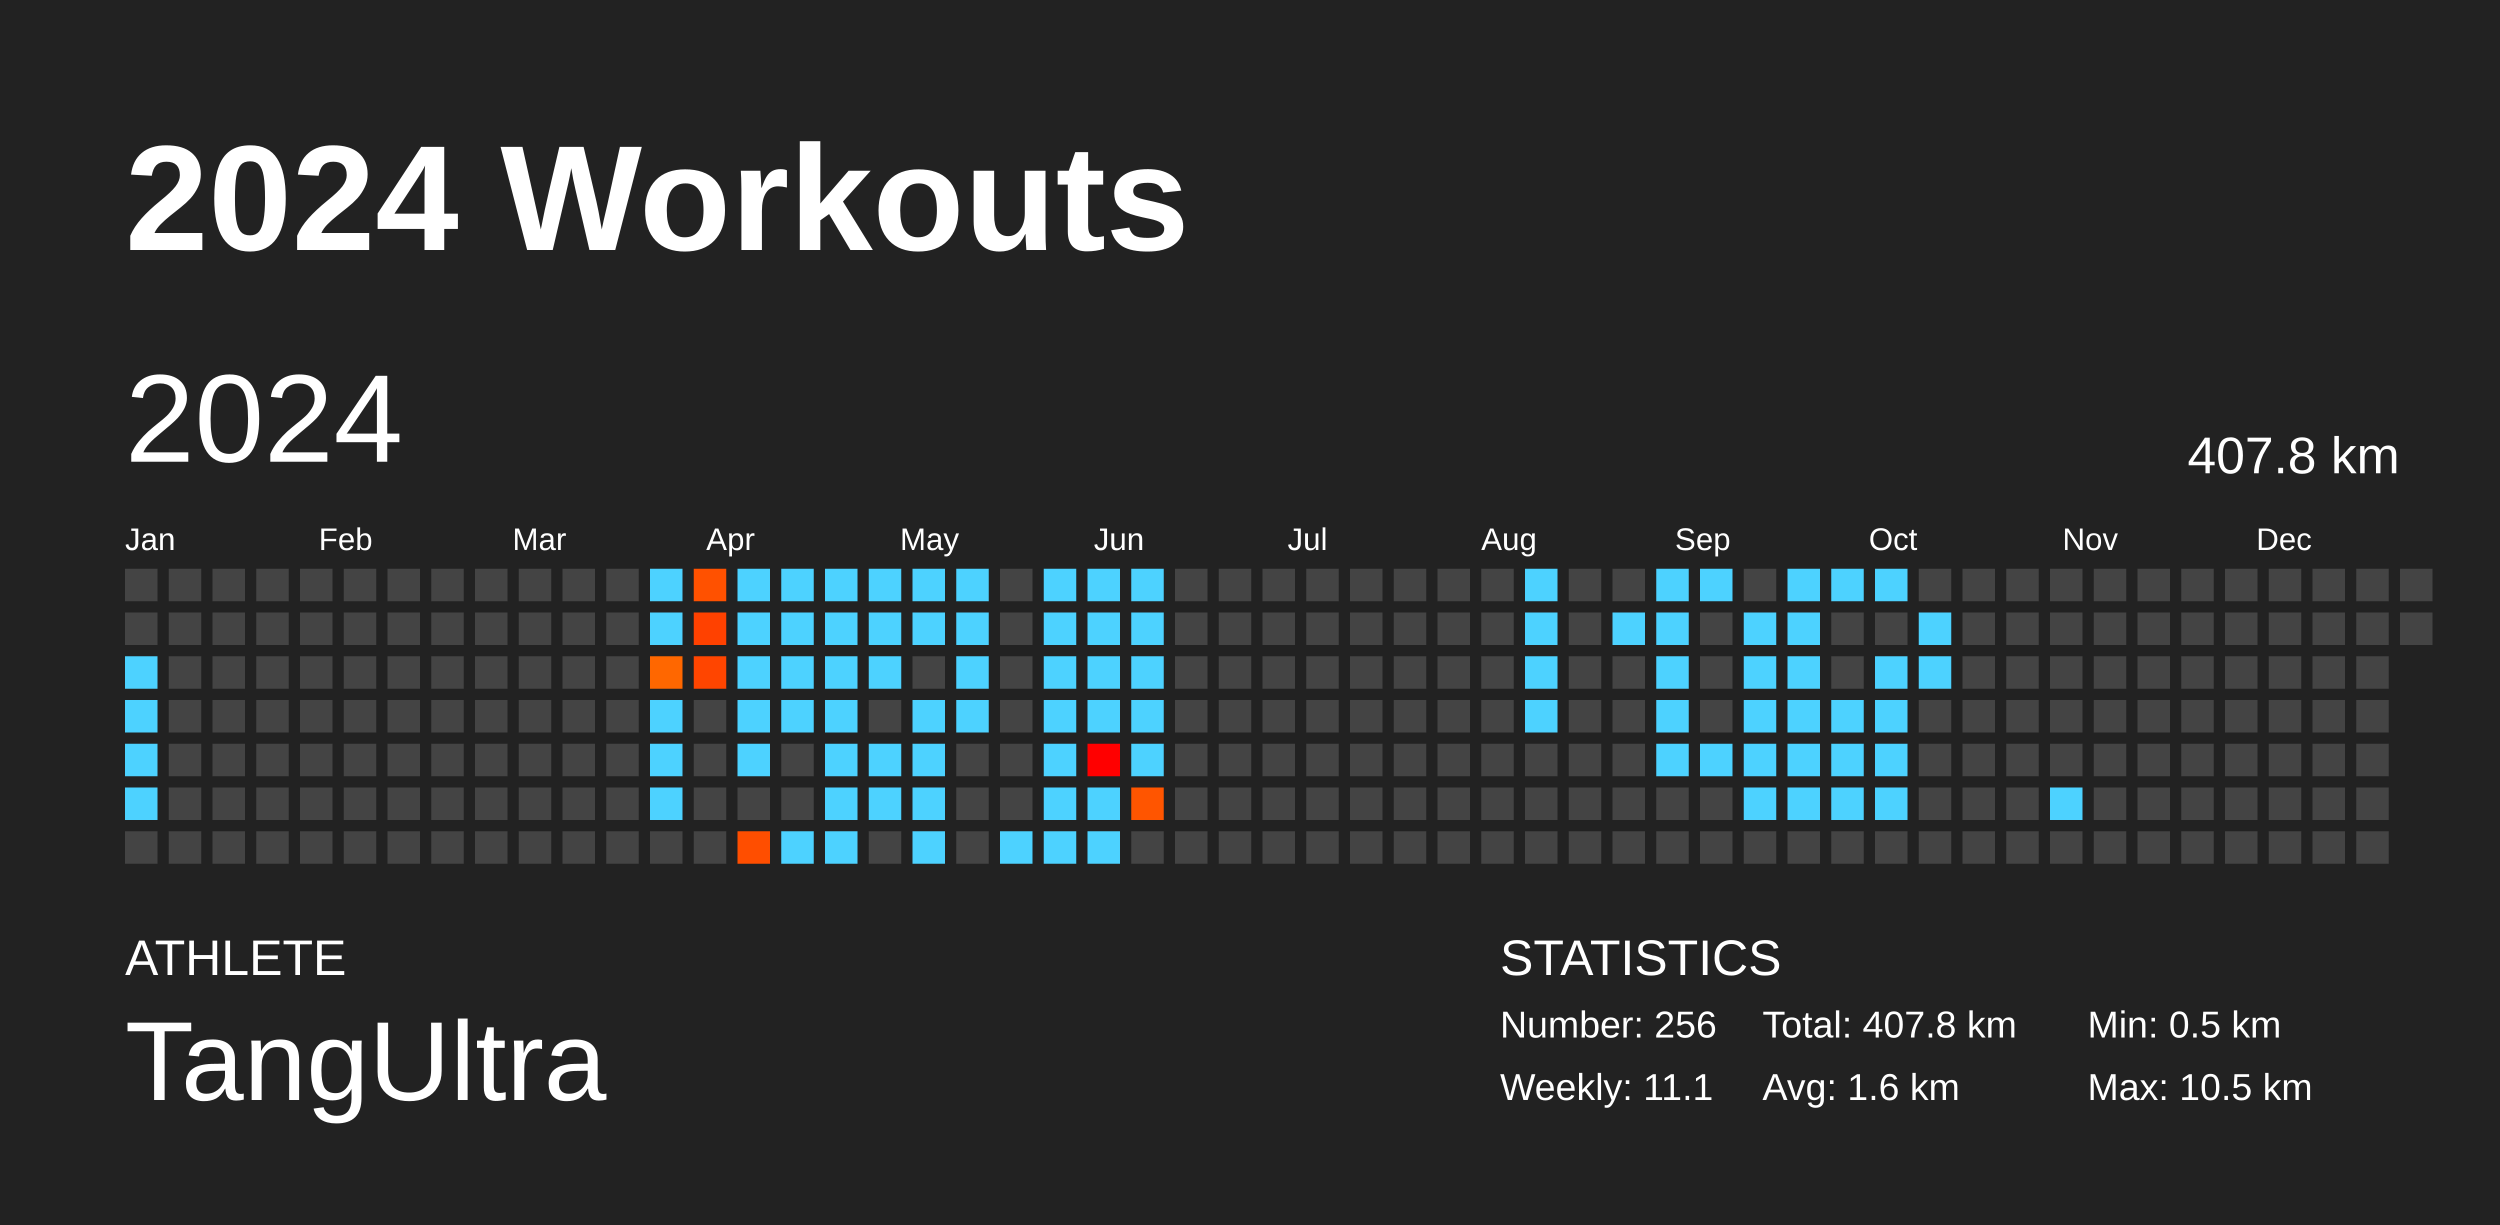
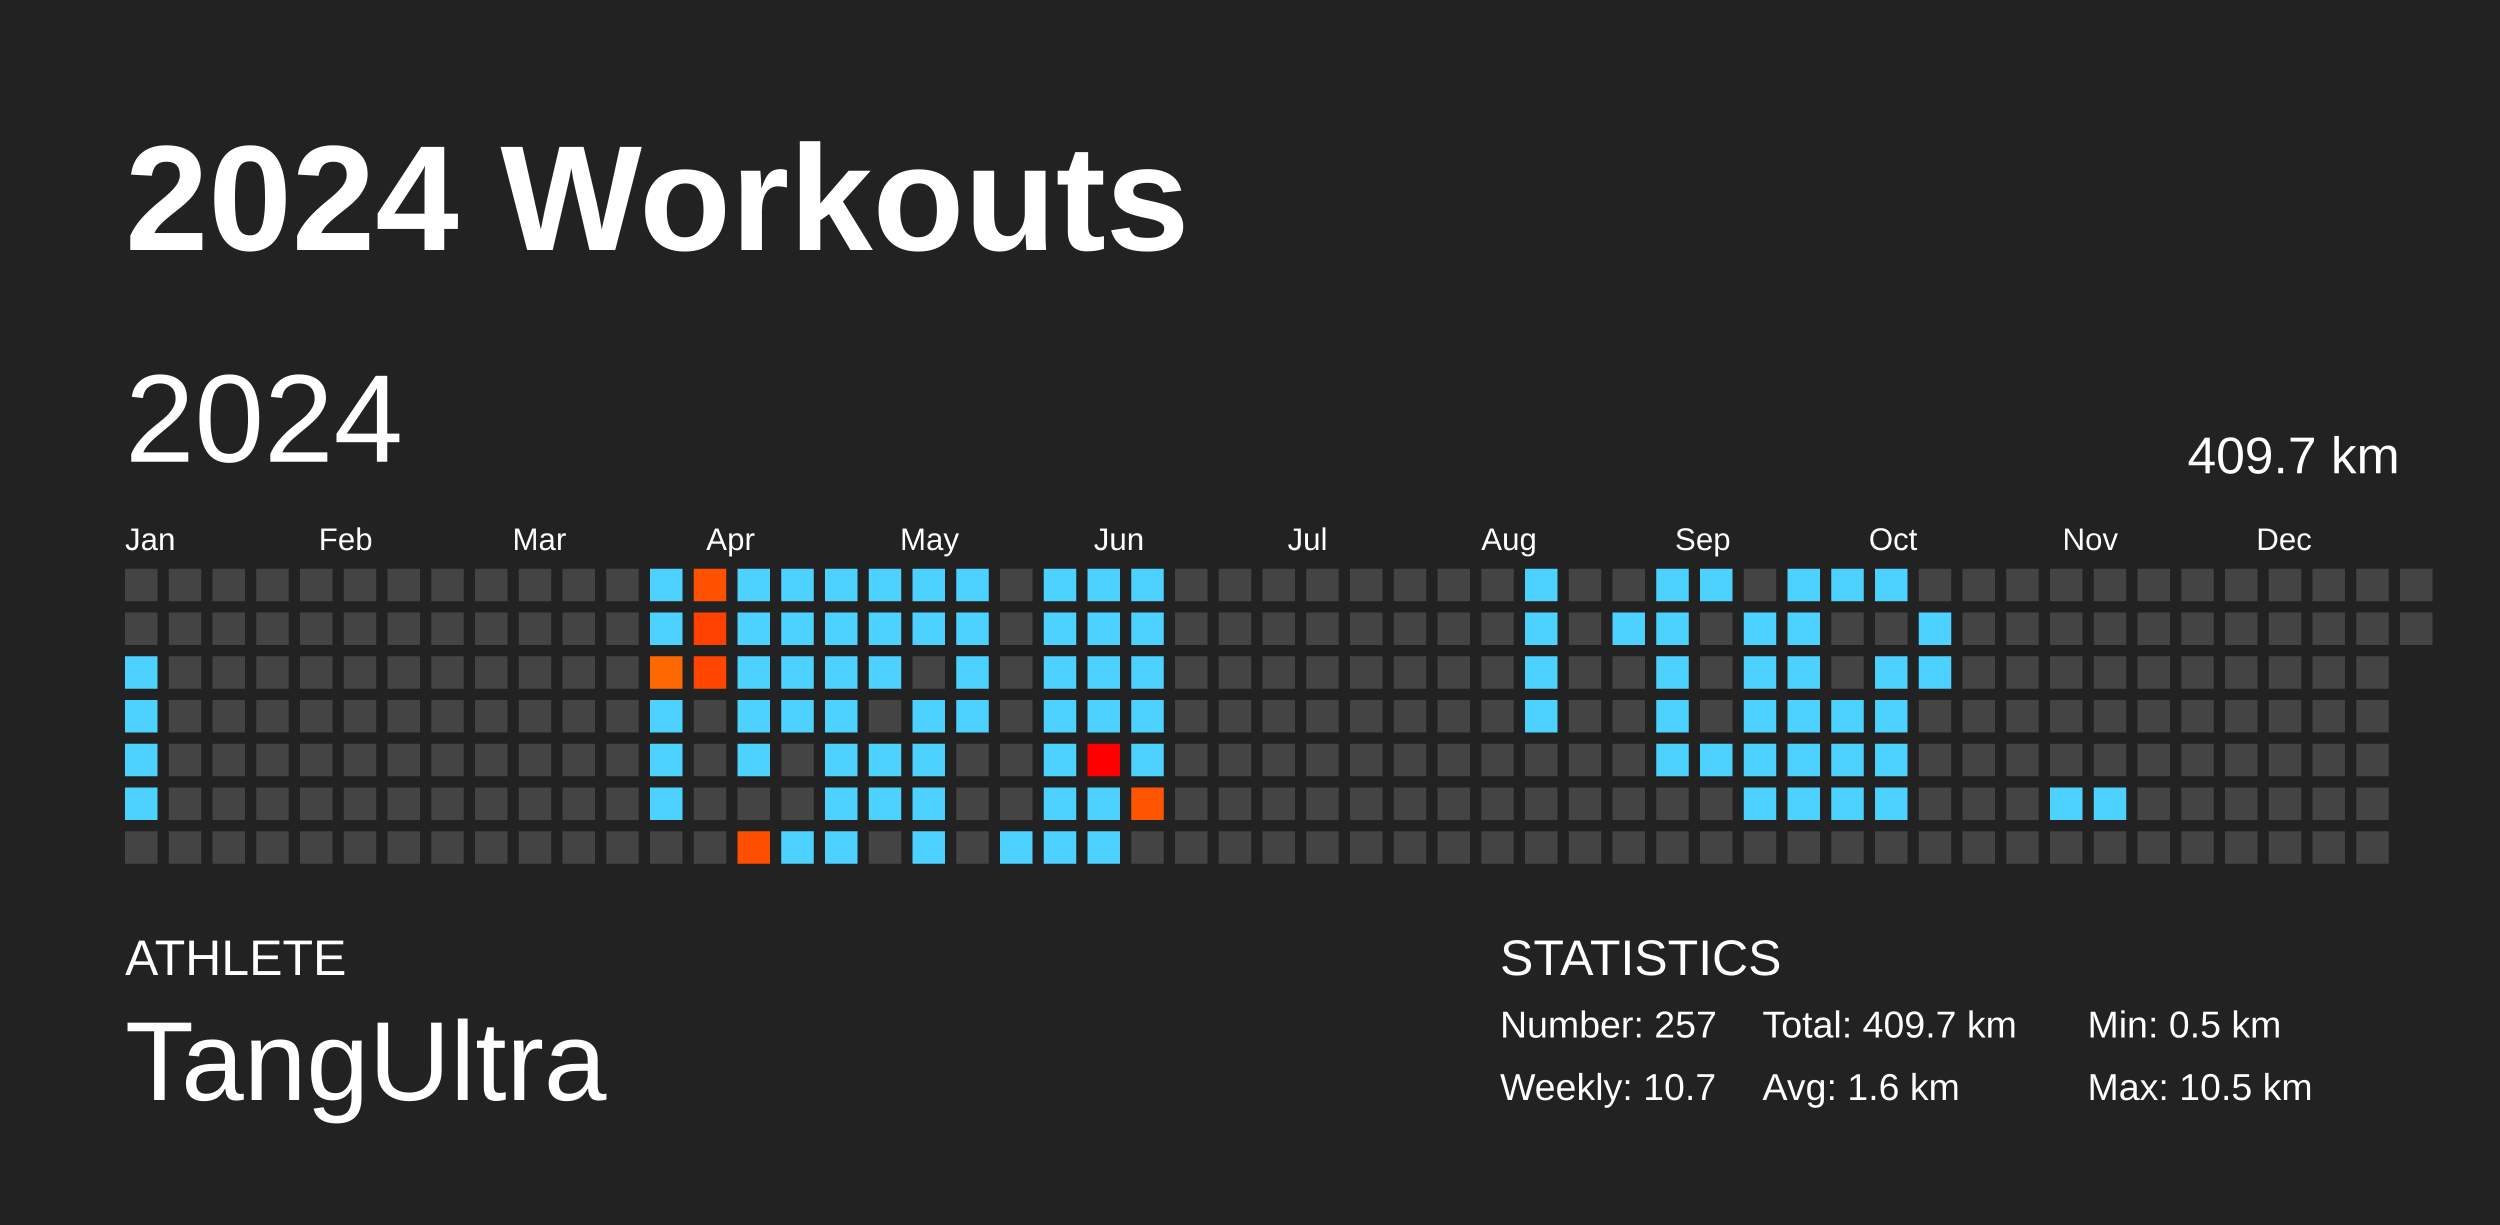
<svg xmlns="http://www.w3.org/2000/svg" baseProfile="full" height="98mm" version="1.1" viewBox="0,0,200,98" width="200mm">
  <defs />
  <rect fill="#222222" height="98" width="200" x="0" y="0" />
  <text fill="#FFFFFF" style="font-size:12px; font-family:Arial; font-weight:bold;" x="10" y="20">2024 Workouts</text>
  <text fill="#FFFFFF" style="font-size:4px; font-family:Arial" x="10" y="78">ATHLETE</text>
  <text fill="#FFFFFF" style="font-size:9px; font-family:Arial" x="10" y="88">TangUltra</text>
  <text fill="#FFFFFF" style="font-size:4px; font-family:Arial" x="120" y="78">STATISTICS</text>
-   <text fill="#FFFFFF" style="font-size:3px; font-family:Arial" x="120" y="83">Number: 256</text>
-   <text fill="#FFFFFF" style="font-size:3px; font-family:Arial" x="120" y="88">Weekly: 11.1</text>
-   <text fill="#FFFFFF" style="font-size:3px; font-family:Arial" x="141" y="83">Total: 407.8 km</text>
+   <text fill="#FFFFFF" style="font-size:3px; font-family:Arial" x="120" y="83">Number: 257</text>
+   <text fill="#FFFFFF" style="font-size:3px; font-family:Arial" x="120" y="88">Weekly: 10.7</text>
+   <text fill="#FFFFFF" style="font-size:3px; font-family:Arial" x="141" y="83">Total: 409.7 km</text>
  <text fill="#FFFFFF" style="font-size:3px; font-family:Arial" x="141" y="88">Avg: 1.6 km</text>
  <text fill="#FFFFFF" style="font-size:3px; font-family:Arial" x="167" y="83">Min: 0.5 km</text>
  <text fill="#FFFFFF" style="font-size:3px; font-family:Arial" x="167" y="88">Max: 10.5 km</text>
  <text dominant-baseline="hanging" fill="#FFFFFF" style="font-size:10.0px; font-family:Arial;" x="10" y="30">2024</text>
-   <text dominant-baseline="hanging" fill="#FFFFFF" style="font-size:4.125px; font-family:Arial;" x="175" y="35">407.8 km</text>
+   <text dominant-baseline="hanging" fill="#FFFFFF" style="font-size:4.125px; font-family:Arial;" x="175" y="35">409.7 km</text>
  <text fill="#FFFFFF" style="font-size:2.5px; font-family:Arial" x="10.0" y="44">Jan</text>
  <text fill="#FFFFFF" style="font-size:2.5px; font-family:Arial" x="25.5" y="44">Feb</text>
  <text fill="#FFFFFF" style="font-size:2.5px; font-family:Arial" x="41.0" y="44">Mar</text>
  <text fill="#FFFFFF" style="font-size:2.5px; font-family:Arial" x="56.5" y="44">Apr</text>
  <text fill="#FFFFFF" style="font-size:2.5px; font-family:Arial" x="72.0" y="44">May</text>
  <text fill="#FFFFFF" style="font-size:2.5px; font-family:Arial" x="87.5" y="44">Jun</text>
  <text fill="#FFFFFF" style="font-size:2.5px; font-family:Arial" x="103.0" y="44">Jul</text>
  <text fill="#FFFFFF" style="font-size:2.5px; font-family:Arial" x="118.5" y="44">Aug</text>
  <text fill="#FFFFFF" style="font-size:2.5px; font-family:Arial" x="134.0" y="44">Sep</text>
  <text fill="#FFFFFF" style="font-size:2.5px; font-family:Arial" x="149.5" y="44">Oct</text>
  <text fill="#FFFFFF" style="font-size:2.5px; font-family:Arial" x="165.0" y="44">Nov</text>
  <text fill="#FFFFFF" style="font-size:2.5px; font-family:Arial" x="180.5" y="44">Dec</text>
  <rect fill="#444444" height="2.6" width="2.6" x="10.0" y="45.5" />
  <rect fill="#444444" height="2.6" width="2.6" x="10.0" y="49.0" />
  <rect fill="#4dd2ff" height="2.6" width="2.6" x="10.0" y="52.5" />
  <rect fill="#4dd2ff" height="2.6" width="2.6" x="10.0" y="56.0" />
  <rect fill="#4dd2ff" height="2.6" width="2.6" x="10.0" y="59.5" />
  <rect fill="#4dd2ff" height="2.6" width="2.6" x="10.0" y="63.0" />
  <rect fill="#444444" height="2.6" width="2.6" x="10.0" y="66.5" />
  <rect fill="#444444" height="2.6" width="2.6" x="13.5" y="45.5" />
  <rect fill="#444444" height="2.6" width="2.6" x="13.5" y="49.0" />
  <rect fill="#444444" height="2.6" width="2.6" x="13.5" y="52.5" />
  <rect fill="#444444" height="2.6" width="2.6" x="13.5" y="56.0" />
  <rect fill="#444444" height="2.6" width="2.6" x="13.5" y="59.5" />
  <rect fill="#444444" height="2.6" width="2.6" x="13.5" y="63.0" />
  <rect fill="#444444" height="2.6" width="2.6" x="13.5" y="66.5" />
  <rect fill="#444444" height="2.6" width="2.6" x="17.0" y="45.5" />
  <rect fill="#444444" height="2.6" width="2.6" x="17.0" y="49.0" />
  <rect fill="#444444" height="2.6" width="2.6" x="17.0" y="52.5" />
  <rect fill="#444444" height="2.6" width="2.6" x="17.0" y="56.0" />
  <rect fill="#444444" height="2.6" width="2.6" x="17.0" y="59.5" />
  <rect fill="#444444" height="2.6" width="2.6" x="17.0" y="63.0" />
  <rect fill="#444444" height="2.6" width="2.6" x="17.0" y="66.5" />
  <rect fill="#444444" height="2.6" width="2.6" x="20.5" y="45.5" />
  <rect fill="#444444" height="2.6" width="2.6" x="20.5" y="49.0" />
  <rect fill="#444444" height="2.6" width="2.6" x="20.5" y="52.5" />
  <rect fill="#444444" height="2.6" width="2.6" x="20.5" y="56.0" />
  <rect fill="#444444" height="2.6" width="2.6" x="20.5" y="59.5" />
  <rect fill="#444444" height="2.6" width="2.6" x="20.5" y="63.0" />
  <rect fill="#444444" height="2.6" width="2.6" x="20.5" y="66.5" />
  <rect fill="#444444" height="2.6" width="2.6" x="24.0" y="45.5" />
  <rect fill="#444444" height="2.6" width="2.6" x="24.0" y="49.0" />
  <rect fill="#444444" height="2.6" width="2.6" x="24.0" y="52.5" />
  <rect fill="#444444" height="2.6" width="2.6" x="24.0" y="56.0" />
  <rect fill="#444444" height="2.6" width="2.6" x="24.0" y="59.5" />
  <rect fill="#444444" height="2.6" width="2.6" x="24.0" y="63.0" />
  <rect fill="#444444" height="2.6" width="2.6" x="24.0" y="66.5" />
  <rect fill="#444444" height="2.6" width="2.6" x="27.5" y="45.5" />
  <rect fill="#444444" height="2.6" width="2.6" x="27.5" y="49.0" />
  <rect fill="#444444" height="2.6" width="2.6" x="27.5" y="52.5" />
  <rect fill="#444444" height="2.6" width="2.6" x="27.5" y="56.0" />
  <rect fill="#444444" height="2.6" width="2.6" x="27.5" y="59.5" />
  <rect fill="#444444" height="2.6" width="2.6" x="27.5" y="63.0" />
  <rect fill="#444444" height="2.6" width="2.6" x="27.5" y="66.5" />
  <rect fill="#444444" height="2.6" width="2.6" x="31.0" y="45.5" />
  <rect fill="#444444" height="2.6" width="2.6" x="31.0" y="49.0" />
  <rect fill="#444444" height="2.6" width="2.6" x="31.0" y="52.5" />
  <rect fill="#444444" height="2.6" width="2.6" x="31.0" y="56.0" />
  <rect fill="#444444" height="2.6" width="2.6" x="31.0" y="59.5" />
  <rect fill="#444444" height="2.6" width="2.6" x="31.0" y="63.0" />
  <rect fill="#444444" height="2.6" width="2.6" x="31.0" y="66.5" />
  <rect fill="#444444" height="2.6" width="2.6" x="34.5" y="45.5" />
  <rect fill="#444444" height="2.6" width="2.6" x="34.5" y="49.0" />
  <rect fill="#444444" height="2.6" width="2.6" x="34.5" y="52.5" />
  <rect fill="#444444" height="2.6" width="2.6" x="34.5" y="56.0" />
  <rect fill="#444444" height="2.6" width="2.6" x="34.5" y="59.5" />
  <rect fill="#444444" height="2.6" width="2.6" x="34.5" y="63.0" />
  <rect fill="#444444" height="2.6" width="2.6" x="34.5" y="66.5" />
  <rect fill="#444444" height="2.6" width="2.6" x="38.0" y="45.5" />
  <rect fill="#444444" height="2.6" width="2.6" x="38.0" y="49.0" />
  <rect fill="#444444" height="2.6" width="2.6" x="38.0" y="52.5" />
  <rect fill="#444444" height="2.6" width="2.6" x="38.0" y="56.0" />
  <rect fill="#444444" height="2.6" width="2.6" x="38.0" y="59.5" />
  <rect fill="#444444" height="2.6" width="2.6" x="38.0" y="63.0" />
  <rect fill="#444444" height="2.6" width="2.6" x="38.0" y="66.5" />
  <rect fill="#444444" height="2.6" width="2.6" x="41.5" y="45.5" />
  <rect fill="#444444" height="2.6" width="2.6" x="41.5" y="49.0" />
  <rect fill="#444444" height="2.6" width="2.6" x="41.5" y="52.5" />
  <rect fill="#444444" height="2.6" width="2.6" x="41.5" y="56.0" />
  <rect fill="#444444" height="2.6" width="2.6" x="41.5" y="59.5" />
  <rect fill="#444444" height="2.6" width="2.6" x="41.5" y="63.0" />
  <rect fill="#444444" height="2.6" width="2.6" x="41.5" y="66.5" />
  <rect fill="#444444" height="2.6" width="2.6" x="45.0" y="45.5" />
  <rect fill="#444444" height="2.6" width="2.6" x="45.0" y="49.0" />
  <rect fill="#444444" height="2.6" width="2.6" x="45.0" y="52.5" />
  <rect fill="#444444" height="2.6" width="2.6" x="45.0" y="56.0" />
  <rect fill="#444444" height="2.6" width="2.6" x="45.0" y="59.5" />
  <rect fill="#444444" height="2.6" width="2.6" x="45.0" y="63.0" />
  <rect fill="#444444" height="2.6" width="2.6" x="45.0" y="66.5" />
  <rect fill="#444444" height="2.6" width="2.6" x="48.5" y="45.5" />
  <rect fill="#444444" height="2.6" width="2.6" x="48.5" y="49.0" />
  <rect fill="#444444" height="2.6" width="2.6" x="48.5" y="52.5" />
  <rect fill="#444444" height="2.6" width="2.6" x="48.5" y="56.0" />
  <rect fill="#444444" height="2.6" width="2.6" x="48.5" y="59.5" />
  <rect fill="#444444" height="2.6" width="2.6" x="48.5" y="63.0" />
  <rect fill="#444444" height="2.6" width="2.6" x="48.5" y="66.5" />
  <rect fill="#4dd2ff" height="2.6" width="2.6" x="52.0" y="45.5" />
  <rect fill="#4dd2ff" height="2.6" width="2.6" x="52.0" y="49.0" />
  <rect fill="#ff6700" height="2.6" width="2.6" x="52.0" y="52.5" />
  <rect fill="#4dd2ff" height="2.6" width="2.6" x="52.0" y="56.0" />
  <rect fill="#4dd2ff" height="2.6" width="2.6" x="52.0" y="59.5" />
  <rect fill="#4dd2ff" height="2.6" width="2.6" x="52.0" y="63.0" />
  <rect fill="#444444" height="2.6" width="2.6" x="52.0" y="66.5" />
  <rect fill="#ff5100" height="2.6" width="2.6" x="55.5" y="45.5" />
  <rect fill="#ff4100" height="2.6" width="2.6" x="55.5" y="49.0" />
  <rect fill="#ff4500" height="2.6" width="2.6" x="55.5" y="52.5" />
  <rect fill="#444444" height="2.6" width="2.6" x="55.5" y="56.0" />
  <rect fill="#444444" height="2.6" width="2.6" x="55.5" y="59.5" />
  <rect fill="#444444" height="2.6" width="2.6" x="55.5" y="63.0" />
  <rect fill="#444444" height="2.6" width="2.6" x="55.5" y="66.5" />
  <rect fill="#4dd2ff" height="2.6" width="2.6" x="59.0" y="45.5" />
  <rect fill="#4dd2ff" height="2.6" width="2.6" x="59.0" y="49.0" />
  <rect fill="#4dd2ff" height="2.6" width="2.6" x="59.0" y="52.5" />
  <rect fill="#4dd2ff" height="2.6" width="2.6" x="59.0" y="56.0" />
  <rect fill="#4dd2ff" height="2.6" width="2.6" x="59.0" y="59.5" />
  <rect fill="#444444" height="2.6" width="2.6" x="59.0" y="63.0" />
  <rect fill="#ff4e00" height="2.6" width="2.6" x="59.0" y="66.5" />
  <rect fill="#4dd2ff" height="2.6" width="2.6" x="62.5" y="45.5" />
  <rect fill="#4dd2ff" height="2.6" width="2.6" x="62.5" y="49.0" />
  <rect fill="#4dd2ff" height="2.6" width="2.6" x="62.5" y="52.5" />
  <rect fill="#4dd2ff" height="2.6" width="2.6" x="62.5" y="56.0" />
  <rect fill="#444444" height="2.6" width="2.6" x="62.5" y="59.5" />
  <rect fill="#444444" height="2.6" width="2.6" x="62.5" y="63.0" />
  <rect fill="#4dd2ff" height="2.6" width="2.6" x="62.5" y="66.5" />
  <rect fill="#4dd2ff" height="2.6" width="2.6" x="66.0" y="45.5" />
  <rect fill="#4dd2ff" height="2.6" width="2.6" x="66.0" y="49.0" />
  <rect fill="#4dd2ff" height="2.6" width="2.6" x="66.0" y="52.5" />
  <rect fill="#4dd2ff" height="2.6" width="2.6" x="66.0" y="56.0" />
  <rect fill="#4dd2ff" height="2.6" width="2.6" x="66.0" y="59.5" />
  <rect fill="#4dd2ff" height="2.6" width="2.6" x="66.0" y="63.0" />
  <rect fill="#4dd2ff" height="2.6" width="2.6" x="66.0" y="66.5" />
  <rect fill="#4dd2ff" height="2.6" width="2.6" x="69.5" y="45.5" />
  <rect fill="#4dd2ff" height="2.6" width="2.6" x="69.5" y="49.0" />
  <rect fill="#4dd2ff" height="2.6" width="2.6" x="69.5" y="52.5" />
  <rect fill="#444444" height="2.6" width="2.6" x="69.5" y="56.0" />
  <rect fill="#4dd2ff" height="2.6" width="2.6" x="69.5" y="59.5" />
  <rect fill="#4dd2ff" height="2.6" width="2.6" x="69.5" y="63.0" />
  <rect fill="#444444" height="2.6" width="2.6" x="69.5" y="66.5" />
  <rect fill="#4dd2ff" height="2.6" width="2.6" x="73.0" y="45.5" />
  <rect fill="#4dd2ff" height="2.6" width="2.6" x="73.0" y="49.0" />
  <rect fill="#444444" height="2.6" width="2.6" x="73.0" y="52.5" />
  <rect fill="#4dd2ff" height="2.6" width="2.6" x="73.0" y="56.0" />
  <rect fill="#4dd2ff" height="2.6" width="2.6" x="73.0" y="59.5" />
  <rect fill="#4dd2ff" height="2.6" width="2.6" x="73.0" y="63.0" />
  <rect fill="#4dd2ff" height="2.6" width="2.6" x="73.0" y="66.5" />
  <rect fill="#4dd2ff" height="2.6" width="2.6" x="76.5" y="45.5" />
  <rect fill="#4dd2ff" height="2.6" width="2.6" x="76.5" y="49.0" />
  <rect fill="#4dd2ff" height="2.6" width="2.6" x="76.5" y="52.5" />
  <rect fill="#4dd2ff" height="2.6" width="2.6" x="76.5" y="56.0" />
  <rect fill="#444444" height="2.6" width="2.6" x="76.5" y="59.5" />
  <rect fill="#444444" height="2.6" width="2.6" x="76.5" y="63.0" />
  <rect fill="#444444" height="2.6" width="2.6" x="76.5" y="66.5" />
  <rect fill="#444444" height="2.6" width="2.6" x="80.0" y="45.5" />
  <rect fill="#444444" height="2.6" width="2.6" x="80.0" y="49.0" />
  <rect fill="#444444" height="2.6" width="2.6" x="80.0" y="52.5" />
  <rect fill="#444444" height="2.6" width="2.6" x="80.0" y="56.0" />
  <rect fill="#444444" height="2.6" width="2.6" x="80.0" y="59.5" />
  <rect fill="#444444" height="2.6" width="2.6" x="80.0" y="63.0" />
  <rect fill="#4dd2ff" height="2.6" width="2.6" x="80.0" y="66.5" />
  <rect fill="#4dd2ff" height="2.6" width="2.6" x="83.5" y="45.5" />
  <rect fill="#4dd2ff" height="2.6" width="2.6" x="83.5" y="49.0" />
  <rect fill="#4dd2ff" height="2.6" width="2.6" x="83.5" y="52.5" />
  <rect fill="#4dd2ff" height="2.6" width="2.6" x="83.5" y="56.0" />
  <rect fill="#4dd2ff" height="2.6" width="2.6" x="83.5" y="59.5" />
  <rect fill="#4dd2ff" height="2.6" width="2.6" x="83.5" y="63.0" />
  <rect fill="#4dd2ff" height="2.6" width="2.6" x="83.5" y="66.5" />
  <rect fill="#4dd2ff" height="2.6" width="2.6" x="87.0" y="45.5" />
  <rect fill="#4dd2ff" height="2.6" width="2.6" x="87.0" y="49.0" />
  <rect fill="#4dd2ff" height="2.6" width="2.6" x="87.0" y="52.5" />
  <rect fill="#4dd2ff" height="2.6" width="2.6" x="87.0" y="56.0" />
  <rect fill="#ff0000" height="2.6" width="2.6" x="87.0" y="59.5" />
  <rect fill="#4dd2ff" height="2.6" width="2.6" x="87.0" y="63.0" />
  <rect fill="#4dd2ff" height="2.6" width="2.6" x="87.0" y="66.5" />
  <rect fill="#4dd2ff" height="2.6" width="2.6" x="90.5" y="45.5" />
  <rect fill="#4dd2ff" height="2.6" width="2.6" x="90.5" y="49.0" />
  <rect fill="#4dd2ff" height="2.6" width="2.6" x="90.5" y="52.5" />
  <rect fill="#4dd2ff" height="2.6" width="2.6" x="90.5" y="56.0" />
  <rect fill="#4dd2ff" height="2.6" width="2.6" x="90.5" y="59.5" />
  <rect fill="#ff5500" height="2.6" width="2.6" x="90.5" y="63.0" />
  <rect fill="#444444" height="2.6" width="2.6" x="90.5" y="66.5" />
  <rect fill="#444444" height="2.6" width="2.6" x="94.0" y="45.5" />
  <rect fill="#444444" height="2.6" width="2.6" x="94.0" y="49.0" />
  <rect fill="#444444" height="2.6" width="2.6" x="94.0" y="52.5" />
  <rect fill="#444444" height="2.6" width="2.6" x="94.0" y="56.0" />
  <rect fill="#444444" height="2.6" width="2.6" x="94.0" y="59.5" />
  <rect fill="#444444" height="2.6" width="2.6" x="94.0" y="63.0" />
  <rect fill="#444444" height="2.6" width="2.6" x="94.0" y="66.5" />
  <rect fill="#444444" height="2.6" width="2.6" x="97.5" y="45.5" />
  <rect fill="#444444" height="2.6" width="2.6" x="97.5" y="49.0" />
  <rect fill="#444444" height="2.6" width="2.6" x="97.5" y="52.5" />
  <rect fill="#444444" height="2.6" width="2.6" x="97.5" y="56.0" />
  <rect fill="#444444" height="2.6" width="2.6" x="97.5" y="59.5" />
  <rect fill="#444444" height="2.6" width="2.6" x="97.5" y="63.0" />
  <rect fill="#444444" height="2.6" width="2.6" x="97.5" y="66.5" />
  <rect fill="#444444" height="2.6" width="2.6" x="101.0" y="45.5" />
  <rect fill="#444444" height="2.6" width="2.6" x="101.0" y="49.0" />
  <rect fill="#444444" height="2.6" width="2.6" x="101.0" y="52.5" />
  <rect fill="#444444" height="2.6" width="2.6" x="101.0" y="56.0" />
  <rect fill="#444444" height="2.6" width="2.6" x="101.0" y="59.5" />
  <rect fill="#444444" height="2.6" width="2.6" x="101.0" y="63.0" />
  <rect fill="#444444" height="2.6" width="2.6" x="101.0" y="66.5" />
  <rect fill="#444444" height="2.6" width="2.6" x="104.5" y="45.5" />
  <rect fill="#444444" height="2.6" width="2.6" x="104.5" y="49.0" />
  <rect fill="#444444" height="2.6" width="2.6" x="104.5" y="52.5" />
  <rect fill="#444444" height="2.6" width="2.6" x="104.5" y="56.0" />
  <rect fill="#444444" height="2.6" width="2.6" x="104.5" y="59.5" />
  <rect fill="#444444" height="2.6" width="2.6" x="104.5" y="63.0" />
  <rect fill="#444444" height="2.6" width="2.6" x="104.5" y="66.5" />
  <rect fill="#444444" height="2.6" width="2.6" x="108.0" y="45.5" />
  <rect fill="#444444" height="2.6" width="2.6" x="108.0" y="49.0" />
  <rect fill="#444444" height="2.6" width="2.6" x="108.0" y="52.5" />
  <rect fill="#444444" height="2.6" width="2.6" x="108.0" y="56.0" />
  <rect fill="#444444" height="2.6" width="2.6" x="108.0" y="59.5" />
  <rect fill="#444444" height="2.6" width="2.6" x="108.0" y="63.0" />
  <rect fill="#444444" height="2.6" width="2.6" x="108.0" y="66.5" />
  <rect fill="#444444" height="2.6" width="2.6" x="111.5" y="45.5" />
  <rect fill="#444444" height="2.6" width="2.6" x="111.5" y="49.0" />
  <rect fill="#444444" height="2.6" width="2.6" x="111.5" y="52.5" />
  <rect fill="#444444" height="2.6" width="2.6" x="111.5" y="56.0" />
  <rect fill="#444444" height="2.6" width="2.6" x="111.5" y="59.5" />
  <rect fill="#444444" height="2.6" width="2.6" x="111.5" y="63.0" />
  <rect fill="#444444" height="2.6" width="2.6" x="111.5" y="66.5" />
  <rect fill="#444444" height="2.6" width="2.6" x="115.0" y="45.5" />
  <rect fill="#444444" height="2.6" width="2.6" x="115.0" y="49.0" />
  <rect fill="#444444" height="2.6" width="2.6" x="115.0" y="52.5" />
  <rect fill="#444444" height="2.6" width="2.6" x="115.0" y="56.0" />
  <rect fill="#444444" height="2.6" width="2.6" x="115.0" y="59.5" />
  <rect fill="#444444" height="2.6" width="2.6" x="115.0" y="63.0" />
  <rect fill="#444444" height="2.6" width="2.6" x="115.0" y="66.5" />
  <rect fill="#444444" height="2.6" width="2.6" x="118.5" y="45.5" />
  <rect fill="#444444" height="2.6" width="2.6" x="118.5" y="49.0" />
  <rect fill="#444444" height="2.6" width="2.6" x="118.5" y="52.5" />
  <rect fill="#444444" height="2.6" width="2.6" x="118.5" y="56.0" />
  <rect fill="#444444" height="2.6" width="2.6" x="118.5" y="59.5" />
  <rect fill="#444444" height="2.6" width="2.6" x="118.5" y="63.0" />
  <rect fill="#444444" height="2.6" width="2.6" x="118.5" y="66.5" />
  <rect fill="#4dd2ff" height="2.6" width="2.6" x="122.0" y="45.5" />
  <rect fill="#4dd2ff" height="2.6" width="2.6" x="122.0" y="49.0" />
  <rect fill="#4dd2ff" height="2.6" width="2.6" x="122.0" y="52.5" />
  <rect fill="#4dd2ff" height="2.6" width="2.6" x="122.0" y="56.0" />
  <rect fill="#444444" height="2.6" width="2.6" x="122.0" y="59.5" />
  <rect fill="#444444" height="2.6" width="2.6" x="122.0" y="63.0" />
  <rect fill="#444444" height="2.6" width="2.6" x="122.0" y="66.5" />
  <rect fill="#444444" height="2.6" width="2.6" x="125.5" y="45.5" />
  <rect fill="#444444" height="2.6" width="2.6" x="125.5" y="49.0" />
  <rect fill="#444444" height="2.6" width="2.6" x="125.5" y="52.5" />
  <rect fill="#444444" height="2.6" width="2.6" x="125.5" y="56.0" />
  <rect fill="#444444" height="2.6" width="2.6" x="125.5" y="59.5" />
  <rect fill="#444444" height="2.6" width="2.6" x="125.5" y="63.0" />
  <rect fill="#444444" height="2.6" width="2.6" x="125.5" y="66.5" />
  <rect fill="#444444" height="2.6" width="2.6" x="129.0" y="45.5" />
  <rect fill="#4dd2ff" height="2.6" width="2.6" x="129.0" y="49.0" />
  <rect fill="#444444" height="2.6" width="2.6" x="129.0" y="52.5" />
  <rect fill="#444444" height="2.6" width="2.6" x="129.0" y="56.0" />
  <rect fill="#444444" height="2.6" width="2.6" x="129.0" y="59.5" />
  <rect fill="#444444" height="2.6" width="2.6" x="129.0" y="63.0" />
  <rect fill="#444444" height="2.6" width="2.6" x="129.0" y="66.5" />
  <rect fill="#4dd2ff" height="2.6" width="2.6" x="132.5" y="45.5" />
  <rect fill="#4dd2ff" height="2.6" width="2.6" x="132.5" y="49.0" />
  <rect fill="#4dd2ff" height="2.6" width="2.6" x="132.5" y="52.5" />
  <rect fill="#4dd2ff" height="2.6" width="2.6" x="132.5" y="56.0" />
  <rect fill="#4dd2ff" height="2.6" width="2.6" x="132.5" y="59.5" />
  <rect fill="#444444" height="2.6" width="2.6" x="132.5" y="63.0" />
  <rect fill="#444444" height="2.6" width="2.6" x="132.5" y="66.5" />
  <rect fill="#4dd2ff" height="2.6" width="2.6" x="136.0" y="45.5" />
  <rect fill="#444444" height="2.6" width="2.6" x="136.0" y="49.0" />
  <rect fill="#444444" height="2.6" width="2.6" x="136.0" y="52.5" />
  <rect fill="#444444" height="2.6" width="2.6" x="136.0" y="56.0" />
  <rect fill="#4dd2ff" height="2.6" width="2.6" x="136.0" y="59.5" />
  <rect fill="#444444" height="2.6" width="2.6" x="136.0" y="63.0" />
  <rect fill="#444444" height="2.6" width="2.6" x="136.0" y="66.5" />
  <rect fill="#444444" height="2.6" width="2.6" x="139.5" y="45.5" />
  <rect fill="#4dd2ff" height="2.6" width="2.6" x="139.5" y="49.0" />
  <rect fill="#4dd2ff" height="2.6" width="2.6" x="139.5" y="52.5" />
  <rect fill="#4dd2ff" height="2.6" width="2.6" x="139.5" y="56.0" />
  <rect fill="#4dd2ff" height="2.6" width="2.6" x="139.5" y="59.5" />
  <rect fill="#4dd2ff" height="2.6" width="2.6" x="139.5" y="63.0" />
  <rect fill="#444444" height="2.6" width="2.6" x="139.5" y="66.5" />
  <rect fill="#4dd2ff" height="2.6" width="2.6" x="143.0" y="45.5" />
  <rect fill="#4dd2ff" height="2.6" width="2.6" x="143.0" y="49.0" />
  <rect fill="#4dd2ff" height="2.6" width="2.6" x="143.0" y="52.5" />
  <rect fill="#4dd2ff" height="2.6" width="2.6" x="143.0" y="56.0" />
  <rect fill="#4dd2ff" height="2.6" width="2.6" x="143.0" y="59.5" />
  <rect fill="#4dd2ff" height="2.6" width="2.6" x="143.0" y="63.0" />
  <rect fill="#444444" height="2.6" width="2.6" x="143.0" y="66.5" />
  <rect fill="#4dd2ff" height="2.6" width="2.6" x="146.5" y="45.5" />
  <rect fill="#444444" height="2.6" width="2.6" x="146.5" y="49.0" />
  <rect fill="#444444" height="2.6" width="2.6" x="146.5" y="52.5" />
  <rect fill="#4dd2ff" height="2.6" width="2.6" x="146.5" y="56.0" />
  <rect fill="#4dd2ff" height="2.6" width="2.6" x="146.5" y="59.5" />
  <rect fill="#4dd2ff" height="2.6" width="2.6" x="146.5" y="63.0" />
  <rect fill="#444444" height="2.6" width="2.6" x="146.5" y="66.5" />
  <rect fill="#4dd2ff" height="2.6" width="2.6" x="150.0" y="45.5" />
  <rect fill="#444444" height="2.6" width="2.6" x="150.0" y="49.0" />
  <rect fill="#4dd2ff" height="2.6" width="2.6" x="150.0" y="52.5" />
  <rect fill="#4dd2ff" height="2.6" width="2.6" x="150.0" y="56.0" />
  <rect fill="#4dd2ff" height="2.6" width="2.6" x="150.0" y="59.5" />
  <rect fill="#4dd2ff" height="2.6" width="2.6" x="150.0" y="63.0" />
  <rect fill="#444444" height="2.6" width="2.6" x="150.0" y="66.5" />
  <rect fill="#444444" height="2.6" width="2.6" x="153.5" y="45.5" />
  <rect fill="#4dd2ff" height="2.6" width="2.6" x="153.5" y="49.0" />
  <rect fill="#4dd2ff" height="2.6" width="2.6" x="153.5" y="52.5" />
  <rect fill="#444444" height="2.6" width="2.6" x="153.5" y="56.0" />
  <rect fill="#444444" height="2.6" width="2.6" x="153.5" y="59.5" />
  <rect fill="#444444" height="2.6" width="2.6" x="153.5" y="63.0" />
  <rect fill="#444444" height="2.6" width="2.6" x="153.5" y="66.5" />
  <rect fill="#444444" height="2.6" width="2.6" x="157.0" y="45.5" />
  <rect fill="#444444" height="2.6" width="2.6" x="157.0" y="49.0" />
  <rect fill="#444444" height="2.6" width="2.6" x="157.0" y="52.5" />
  <rect fill="#444444" height="2.6" width="2.6" x="157.0" y="56.0" />
  <rect fill="#444444" height="2.6" width="2.6" x="157.0" y="59.5" />
  <rect fill="#444444" height="2.6" width="2.6" x="157.0" y="63.0" />
  <rect fill="#444444" height="2.6" width="2.6" x="157.0" y="66.5" />
  <rect fill="#444444" height="2.6" width="2.6" x="160.5" y="45.5" />
  <rect fill="#444444" height="2.6" width="2.6" x="160.5" y="49.0" />
  <rect fill="#444444" height="2.6" width="2.6" x="160.5" y="52.5" />
  <rect fill="#444444" height="2.6" width="2.6" x="160.5" y="56.0" />
  <rect fill="#444444" height="2.6" width="2.6" x="160.5" y="59.5" />
  <rect fill="#444444" height="2.6" width="2.6" x="160.5" y="63.0" />
  <rect fill="#444444" height="2.6" width="2.6" x="160.5" y="66.5" />
  <rect fill="#444444" height="2.6" width="2.6" x="164.0" y="45.5" />
  <rect fill="#444444" height="2.6" width="2.6" x="164.0" y="49.0" />
  <rect fill="#444444" height="2.6" width="2.6" x="164.0" y="52.5" />
  <rect fill="#444444" height="2.6" width="2.6" x="164.0" y="56.0" />
  <rect fill="#444444" height="2.6" width="2.6" x="164.0" y="59.5" />
  <rect fill="#4dd2ff" height="2.6" width="2.6" x="164.0" y="63.0" />
  <rect fill="#444444" height="2.6" width="2.6" x="164.0" y="66.5" />
  <rect fill="#444444" height="2.6" width="2.6" x="167.5" y="45.5" />
  <rect fill="#444444" height="2.6" width="2.6" x="167.5" y="49.0" />
  <rect fill="#444444" height="2.6" width="2.6" x="167.5" y="52.5" />
  <rect fill="#444444" height="2.6" width="2.6" x="167.5" y="56.0" />
  <rect fill="#444444" height="2.6" width="2.6" x="167.5" y="59.5" />
-   <rect fill="#444444" height="2.6" width="2.6" x="167.5" y="63.0" />
+   <rect fill="#4dd2ff" height="2.6" width="2.6" x="167.5" y="63.0" />
  <rect fill="#444444" height="2.6" width="2.6" x="167.5" y="66.5" />
  <rect fill="#444444" height="2.6" width="2.6" x="171.0" y="45.5" />
  <rect fill="#444444" height="2.6" width="2.6" x="171.0" y="49.0" />
  <rect fill="#444444" height="2.6" width="2.6" x="171.0" y="52.5" />
  <rect fill="#444444" height="2.6" width="2.6" x="171.0" y="56.0" />
  <rect fill="#444444" height="2.6" width="2.6" x="171.0" y="59.5" />
  <rect fill="#444444" height="2.6" width="2.6" x="171.0" y="63.0" />
  <rect fill="#444444" height="2.6" width="2.6" x="171.0" y="66.5" />
  <rect fill="#444444" height="2.6" width="2.6" x="174.5" y="45.5" />
  <rect fill="#444444" height="2.6" width="2.6" x="174.5" y="49.0" />
  <rect fill="#444444" height="2.6" width="2.6" x="174.5" y="52.5" />
  <rect fill="#444444" height="2.6" width="2.6" x="174.5" y="56.0" />
  <rect fill="#444444" height="2.6" width="2.6" x="174.5" y="59.5" />
  <rect fill="#444444" height="2.6" width="2.6" x="174.5" y="63.0" />
  <rect fill="#444444" height="2.6" width="2.6" x="174.5" y="66.5" />
  <rect fill="#444444" height="2.6" width="2.6" x="178.0" y="45.5" />
  <rect fill="#444444" height="2.6" width="2.6" x="178.0" y="49.0" />
  <rect fill="#444444" height="2.6" width="2.6" x="178.0" y="52.5" />
  <rect fill="#444444" height="2.6" width="2.6" x="178.0" y="56.0" />
  <rect fill="#444444" height="2.6" width="2.6" x="178.0" y="59.5" />
  <rect fill="#444444" height="2.6" width="2.6" x="178.0" y="63.0" />
  <rect fill="#444444" height="2.6" width="2.6" x="178.0" y="66.5" />
  <rect fill="#444444" height="2.6" width="2.6" x="181.5" y="45.5" />
  <rect fill="#444444" height="2.6" width="2.6" x="181.5" y="49.0" />
  <rect fill="#444444" height="2.6" width="2.6" x="181.5" y="52.5" />
  <rect fill="#444444" height="2.6" width="2.6" x="181.5" y="56.0" />
  <rect fill="#444444" height="2.6" width="2.6" x="181.5" y="59.5" />
  <rect fill="#444444" height="2.6" width="2.6" x="181.5" y="63.0" />
  <rect fill="#444444" height="2.6" width="2.6" x="181.5" y="66.5" />
  <rect fill="#444444" height="2.6" width="2.6" x="185.0" y="45.5" />
  <rect fill="#444444" height="2.6" width="2.6" x="185.0" y="49.0" />
  <rect fill="#444444" height="2.6" width="2.6" x="185.0" y="52.5" />
  <rect fill="#444444" height="2.6" width="2.6" x="185.0" y="56.0" />
  <rect fill="#444444" height="2.6" width="2.6" x="185.0" y="59.5" />
  <rect fill="#444444" height="2.6" width="2.6" x="185.0" y="63.0" />
  <rect fill="#444444" height="2.6" width="2.6" x="185.0" y="66.5" />
  <rect fill="#444444" height="2.6" width="2.6" x="188.5" y="45.5" />
  <rect fill="#444444" height="2.6" width="2.6" x="188.5" y="49.0" />
  <rect fill="#444444" height="2.6" width="2.6" x="188.5" y="52.5" />
  <rect fill="#444444" height="2.6" width="2.6" x="188.5" y="56.0" />
  <rect fill="#444444" height="2.6" width="2.6" x="188.5" y="59.5" />
  <rect fill="#444444" height="2.6" width="2.6" x="188.5" y="63.0" />
  <rect fill="#444444" height="2.6" width="2.6" x="188.5" y="66.5" />
  <rect fill="#444444" height="2.6" width="2.6" x="192.0" y="45.5" />
  <rect fill="#444444" height="2.6" width="2.6" x="192.0" y="49.0" />
</svg>
